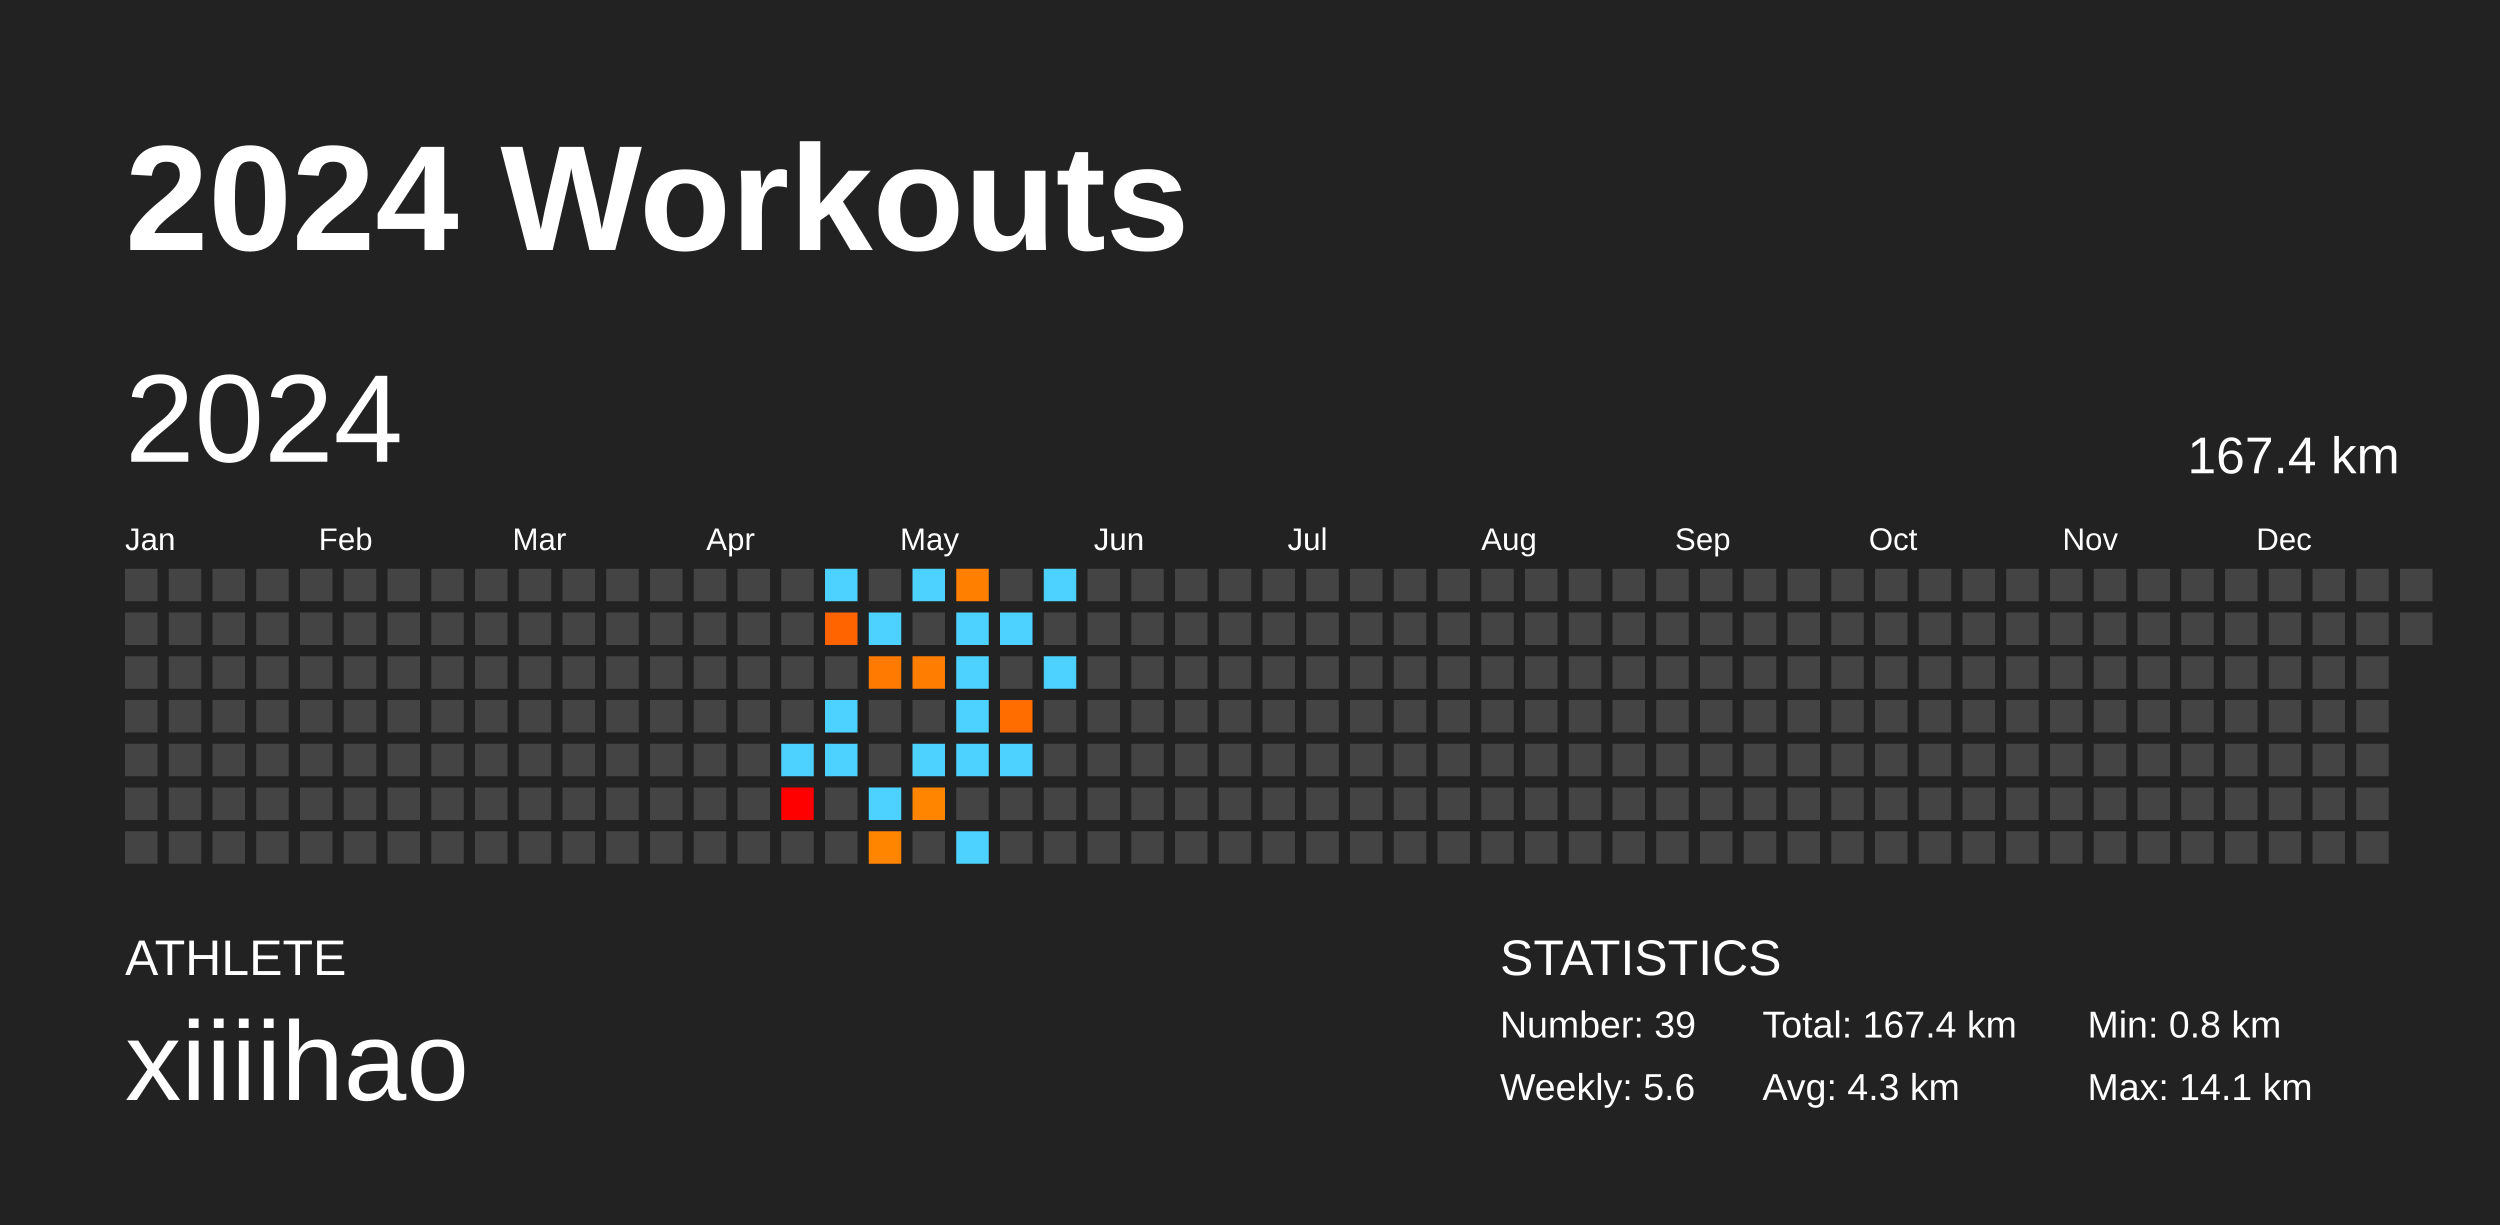
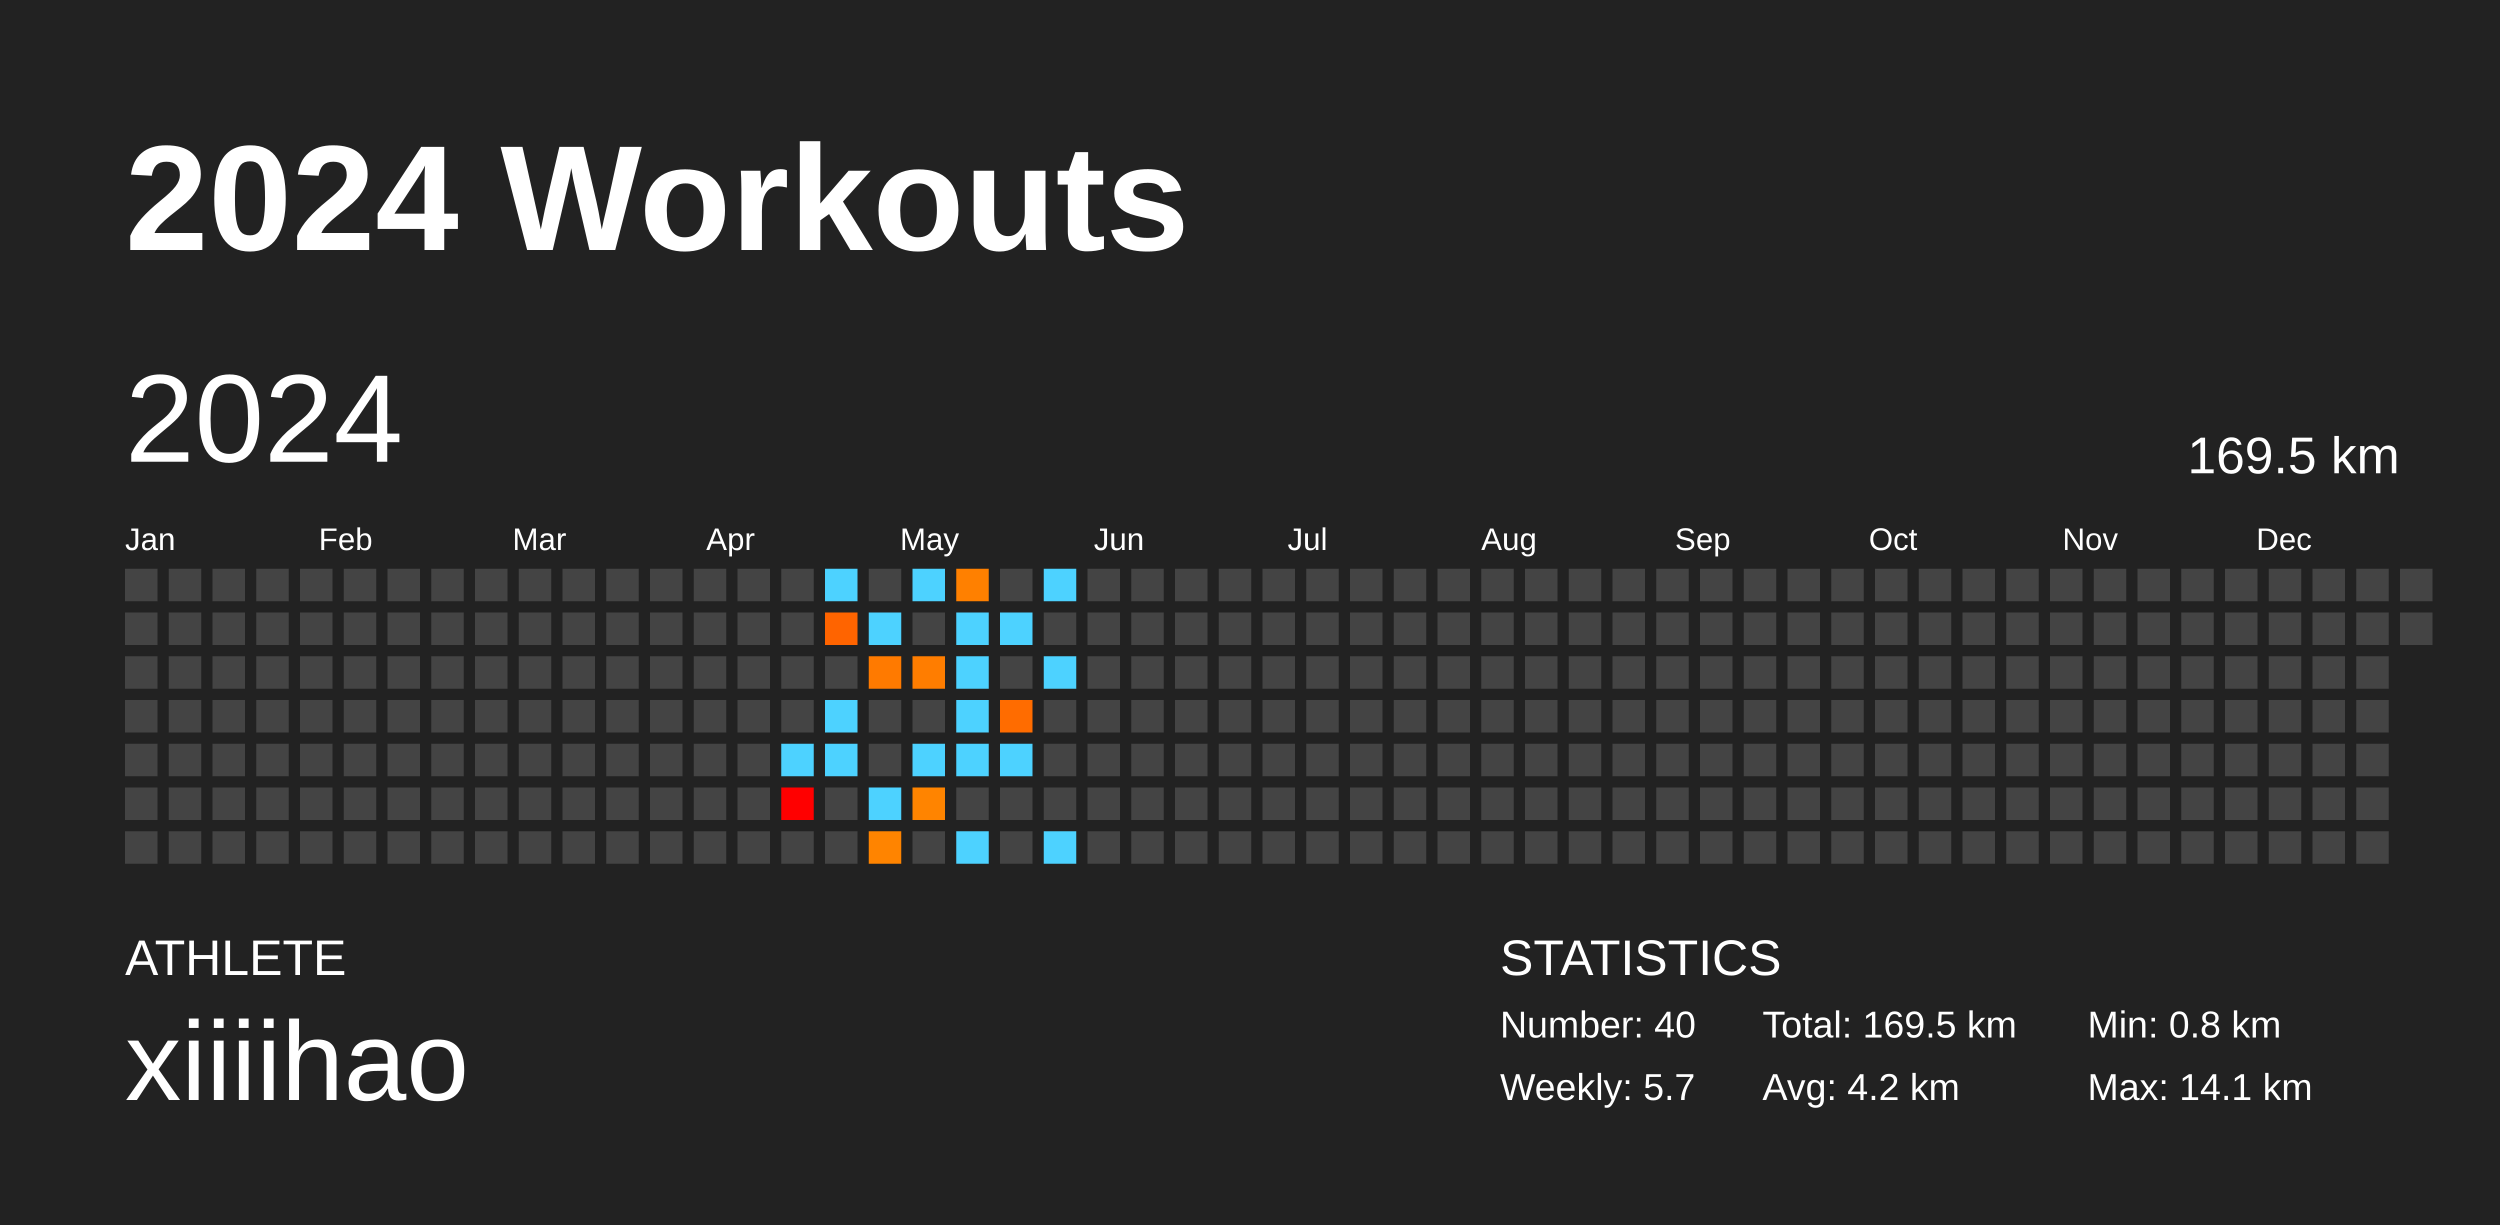
<svg xmlns="http://www.w3.org/2000/svg" baseProfile="full" height="98mm" version="1.1" viewBox="0,0,200,98" width="200mm">
  <defs />
  <rect fill="#222222" height="98" width="200" x="0" y="0" />
  <text fill="#FFFFFF" style="font-size:12px; font-family:Arial; font-weight:bold;" x="10" y="20">2024 Workouts</text>
  <text fill="#FFFFFF" style="font-size:4px; font-family:Arial" x="10" y="78">ATHLETE</text>
  <text fill="#FFFFFF" style="font-size:9px; font-family:Arial" x="10" y="88">xiiiihao</text>
  <text fill="#FFFFFF" style="font-size:4px; font-family:Arial" x="120" y="78">STATISTICS</text>
-   <text fill="#FFFFFF" style="font-size:3px; font-family:Arial" x="120" y="83">Number: 39</text>
-   <text fill="#FFFFFF" style="font-size:3px; font-family:Arial" x="120" y="88">Weekly: 5.6</text>
-   <text fill="#FFFFFF" style="font-size:3px; font-family:Arial" x="141" y="83">Total: 167.4 km</text>
-   <text fill="#FFFFFF" style="font-size:3px; font-family:Arial" x="141" y="88">Avg: 4.3 km</text>
+   <text fill="#FFFFFF" style="font-size:3px; font-family:Arial" x="120" y="83">Number: 40</text>
+   <text fill="#FFFFFF" style="font-size:3px; font-family:Arial" x="120" y="88">Weekly: 5.7</text>
+   <text fill="#FFFFFF" style="font-size:3px; font-family:Arial" x="141" y="83">Total: 169.5 km</text>
+   <text fill="#FFFFFF" style="font-size:3px; font-family:Arial" x="141" y="88">Avg: 4.2 km</text>
  <text fill="#FFFFFF" style="font-size:3px; font-family:Arial" x="167" y="83">Min: 0.8 km</text>
  <text fill="#FFFFFF" style="font-size:3px; font-family:Arial" x="167" y="88">Max: 14.1 km</text>
  <text dominant-baseline="hanging" fill="#FFFFFF" style="font-size:10.0px; font-family:Arial;" x="10" y="30">2024</text>
-   <text dominant-baseline="hanging" fill="#FFFFFF" style="font-size:4.125px; font-family:Arial;" x="175" y="35">167.4 km</text>
+   <text dominant-baseline="hanging" fill="#FFFFFF" style="font-size:4.125px; font-family:Arial;" x="175" y="35">169.5 km</text>
  <text fill="#FFFFFF" style="font-size:2.5px; font-family:Arial" x="10.0" y="44">Jan</text>
  <text fill="#FFFFFF" style="font-size:2.5px; font-family:Arial" x="25.5" y="44">Feb</text>
  <text fill="#FFFFFF" style="font-size:2.5px; font-family:Arial" x="41.0" y="44">Mar</text>
  <text fill="#FFFFFF" style="font-size:2.5px; font-family:Arial" x="56.5" y="44">Apr</text>
  <text fill="#FFFFFF" style="font-size:2.5px; font-family:Arial" x="72.0" y="44">May</text>
  <text fill="#FFFFFF" style="font-size:2.5px; font-family:Arial" x="87.5" y="44">Jun</text>
  <text fill="#FFFFFF" style="font-size:2.5px; font-family:Arial" x="103.0" y="44">Jul</text>
  <text fill="#FFFFFF" style="font-size:2.5px; font-family:Arial" x="118.5" y="44">Aug</text>
  <text fill="#FFFFFF" style="font-size:2.5px; font-family:Arial" x="134.0" y="44">Sep</text>
  <text fill="#FFFFFF" style="font-size:2.5px; font-family:Arial" x="149.5" y="44">Oct</text>
  <text fill="#FFFFFF" style="font-size:2.5px; font-family:Arial" x="165.0" y="44">Nov</text>
  <text fill="#FFFFFF" style="font-size:2.5px; font-family:Arial" x="180.5" y="44">Dec</text>
  <rect fill="#444444" height="2.6" width="2.6" x="10.0" y="45.5" />
  <rect fill="#444444" height="2.6" width="2.6" x="10.0" y="49.0" />
  <rect fill="#444444" height="2.6" width="2.6" x="10.0" y="52.5" />
  <rect fill="#444444" height="2.6" width="2.6" x="10.0" y="56.0" />
  <rect fill="#444444" height="2.6" width="2.6" x="10.0" y="59.5" />
  <rect fill="#444444" height="2.6" width="2.6" x="10.0" y="63.0" />
  <rect fill="#444444" height="2.6" width="2.6" x="10.0" y="66.5" />
  <rect fill="#444444" height="2.6" width="2.6" x="13.5" y="45.5" />
  <rect fill="#444444" height="2.6" width="2.6" x="13.5" y="49.0" />
  <rect fill="#444444" height="2.6" width="2.6" x="13.5" y="52.5" />
  <rect fill="#444444" height="2.6" width="2.6" x="13.5" y="56.0" />
  <rect fill="#444444" height="2.6" width="2.6" x="13.5" y="59.5" />
  <rect fill="#444444" height="2.6" width="2.6" x="13.5" y="63.0" />
  <rect fill="#444444" height="2.6" width="2.6" x="13.5" y="66.5" />
  <rect fill="#444444" height="2.6" width="2.6" x="17.0" y="45.5" />
  <rect fill="#444444" height="2.6" width="2.6" x="17.0" y="49.0" />
  <rect fill="#444444" height="2.6" width="2.6" x="17.0" y="52.5" />
  <rect fill="#444444" height="2.6" width="2.6" x="17.0" y="56.0" />
  <rect fill="#444444" height="2.6" width="2.6" x="17.0" y="59.5" />
  <rect fill="#444444" height="2.6" width="2.6" x="17.0" y="63.0" />
  <rect fill="#444444" height="2.6" width="2.6" x="17.0" y="66.5" />
  <rect fill="#444444" height="2.6" width="2.6" x="20.5" y="45.5" />
  <rect fill="#444444" height="2.6" width="2.6" x="20.5" y="49.0" />
  <rect fill="#444444" height="2.6" width="2.6" x="20.5" y="52.5" />
  <rect fill="#444444" height="2.6" width="2.6" x="20.5" y="56.0" />
  <rect fill="#444444" height="2.6" width="2.6" x="20.5" y="59.5" />
  <rect fill="#444444" height="2.6" width="2.6" x="20.5" y="63.0" />
  <rect fill="#444444" height="2.6" width="2.6" x="20.5" y="66.5" />
  <rect fill="#444444" height="2.6" width="2.6" x="24.0" y="45.5" />
  <rect fill="#444444" height="2.6" width="2.6" x="24.0" y="49.0" />
  <rect fill="#444444" height="2.6" width="2.6" x="24.0" y="52.5" />
  <rect fill="#444444" height="2.6" width="2.6" x="24.0" y="56.0" />
  <rect fill="#444444" height="2.6" width="2.6" x="24.0" y="59.5" />
  <rect fill="#444444" height="2.6" width="2.6" x="24.0" y="63.0" />
  <rect fill="#444444" height="2.6" width="2.6" x="24.0" y="66.5" />
  <rect fill="#444444" height="2.6" width="2.6" x="27.5" y="45.5" />
  <rect fill="#444444" height="2.6" width="2.6" x="27.5" y="49.0" />
  <rect fill="#444444" height="2.6" width="2.6" x="27.5" y="52.5" />
  <rect fill="#444444" height="2.6" width="2.6" x="27.5" y="56.0" />
  <rect fill="#444444" height="2.6" width="2.6" x="27.5" y="59.5" />
  <rect fill="#444444" height="2.6" width="2.6" x="27.5" y="63.0" />
  <rect fill="#444444" height="2.6" width="2.6" x="27.5" y="66.5" />
  <rect fill="#444444" height="2.6" width="2.6" x="31.0" y="45.5" />
  <rect fill="#444444" height="2.6" width="2.6" x="31.0" y="49.0" />
  <rect fill="#444444" height="2.6" width="2.6" x="31.0" y="52.5" />
  <rect fill="#444444" height="2.6" width="2.6" x="31.0" y="56.0" />
  <rect fill="#444444" height="2.6" width="2.6" x="31.0" y="59.5" />
  <rect fill="#444444" height="2.6" width="2.6" x="31.0" y="63.0" />
  <rect fill="#444444" height="2.6" width="2.6" x="31.0" y="66.5" />
  <rect fill="#444444" height="2.6" width="2.6" x="34.5" y="45.5" />
  <rect fill="#444444" height="2.6" width="2.6" x="34.5" y="49.0" />
  <rect fill="#444444" height="2.6" width="2.6" x="34.5" y="52.5" />
  <rect fill="#444444" height="2.6" width="2.6" x="34.5" y="56.0" />
  <rect fill="#444444" height="2.6" width="2.6" x="34.5" y="59.5" />
  <rect fill="#444444" height="2.6" width="2.6" x="34.5" y="63.0" />
  <rect fill="#444444" height="2.6" width="2.6" x="34.5" y="66.5" />
  <rect fill="#444444" height="2.6" width="2.6" x="38.0" y="45.5" />
  <rect fill="#444444" height="2.6" width="2.6" x="38.0" y="49.0" />
  <rect fill="#444444" height="2.6" width="2.6" x="38.0" y="52.5" />
  <rect fill="#444444" height="2.6" width="2.6" x="38.0" y="56.0" />
  <rect fill="#444444" height="2.6" width="2.6" x="38.0" y="59.5" />
  <rect fill="#444444" height="2.6" width="2.6" x="38.0" y="63.0" />
  <rect fill="#444444" height="2.6" width="2.6" x="38.0" y="66.5" />
  <rect fill="#444444" height="2.6" width="2.6" x="41.5" y="45.5" />
  <rect fill="#444444" height="2.6" width="2.6" x="41.5" y="49.0" />
  <rect fill="#444444" height="2.6" width="2.6" x="41.5" y="52.5" />
  <rect fill="#444444" height="2.6" width="2.6" x="41.5" y="56.0" />
  <rect fill="#444444" height="2.6" width="2.6" x="41.5" y="59.5" />
  <rect fill="#444444" height="2.6" width="2.6" x="41.5" y="63.0" />
  <rect fill="#444444" height="2.6" width="2.6" x="41.5" y="66.5" />
  <rect fill="#444444" height="2.6" width="2.6" x="45.0" y="45.5" />
  <rect fill="#444444" height="2.6" width="2.6" x="45.0" y="49.0" />
  <rect fill="#444444" height="2.6" width="2.6" x="45.0" y="52.5" />
  <rect fill="#444444" height="2.6" width="2.6" x="45.0" y="56.0" />
  <rect fill="#444444" height="2.6" width="2.6" x="45.0" y="59.5" />
  <rect fill="#444444" height="2.6" width="2.6" x="45.0" y="63.0" />
  <rect fill="#444444" height="2.6" width="2.6" x="45.0" y="66.5" />
  <rect fill="#444444" height="2.6" width="2.6" x="48.5" y="45.5" />
  <rect fill="#444444" height="2.6" width="2.6" x="48.5" y="49.0" />
  <rect fill="#444444" height="2.6" width="2.6" x="48.5" y="52.5" />
  <rect fill="#444444" height="2.6" width="2.6" x="48.5" y="56.0" />
  <rect fill="#444444" height="2.6" width="2.6" x="48.5" y="59.5" />
  <rect fill="#444444" height="2.6" width="2.6" x="48.5" y="63.0" />
  <rect fill="#444444" height="2.6" width="2.6" x="48.5" y="66.5" />
  <rect fill="#444444" height="2.6" width="2.6" x="52.0" y="45.5" />
  <rect fill="#444444" height="2.6" width="2.6" x="52.0" y="49.0" />
  <rect fill="#444444" height="2.6" width="2.6" x="52.0" y="52.5" />
  <rect fill="#444444" height="2.6" width="2.6" x="52.0" y="56.0" />
  <rect fill="#444444" height="2.6" width="2.6" x="52.0" y="59.5" />
  <rect fill="#444444" height="2.6" width="2.6" x="52.0" y="63.0" />
  <rect fill="#444444" height="2.6" width="2.6" x="52.0" y="66.5" />
  <rect fill="#444444" height="2.6" width="2.6" x="55.5" y="45.5" />
  <rect fill="#444444" height="2.6" width="2.6" x="55.5" y="49.0" />
  <rect fill="#444444" height="2.6" width="2.6" x="55.5" y="52.5" />
  <rect fill="#444444" height="2.6" width="2.6" x="55.5" y="56.0" />
  <rect fill="#444444" height="2.6" width="2.6" x="55.5" y="59.5" />
  <rect fill="#444444" height="2.6" width="2.6" x="55.5" y="63.0" />
  <rect fill="#444444" height="2.6" width="2.6" x="55.5" y="66.5" />
  <rect fill="#444444" height="2.6" width="2.6" x="59.0" y="45.5" />
  <rect fill="#444444" height="2.6" width="2.6" x="59.0" y="49.0" />
  <rect fill="#444444" height="2.6" width="2.6" x="59.0" y="52.5" />
  <rect fill="#444444" height="2.6" width="2.6" x="59.0" y="56.0" />
  <rect fill="#444444" height="2.6" width="2.6" x="59.0" y="59.5" />
  <rect fill="#444444" height="2.6" width="2.6" x="59.0" y="63.0" />
  <rect fill="#444444" height="2.6" width="2.6" x="59.0" y="66.5" />
  <rect fill="#444444" height="2.6" width="2.6" x="62.5" y="45.5" />
  <rect fill="#444444" height="2.6" width="2.6" x="62.5" y="49.0" />
  <rect fill="#444444" height="2.6" width="2.6" x="62.5" y="52.5" />
  <rect fill="#444444" height="2.6" width="2.6" x="62.5" y="56.0" />
  <rect fill="#4dd2ff" height="2.6" width="2.6" x="62.5" y="59.5" />
  <rect fill="#ff0000" height="2.6" width="2.6" x="62.5" y="63.0" />
  <rect fill="#444444" height="2.6" width="2.6" x="62.5" y="66.5" />
  <rect fill="#4dd2ff" height="2.6" width="2.6" x="66.0" y="45.5" />
  <rect fill="#ff6400" height="2.6" width="2.6" x="66.0" y="49.0" />
  <rect fill="#444444" height="2.6" width="2.6" x="66.0" y="52.5" />
  <rect fill="#4dd2ff" height="2.6" width="2.6" x="66.0" y="56.0" />
  <rect fill="#4dd2ff" height="2.6" width="2.6" x="66.0" y="59.5" />
  <rect fill="#444444" height="2.6" width="2.6" x="66.0" y="63.0" />
  <rect fill="#444444" height="2.6" width="2.6" x="66.0" y="66.5" />
  <rect fill="#444444" height="2.6" width="2.6" x="69.5" y="45.5" />
  <rect fill="#4dd2ff" height="2.6" width="2.6" x="69.5" y="49.0" />
  <rect fill="#ff7a00" height="2.6" width="2.6" x="69.5" y="52.5" />
  <rect fill="#444444" height="2.6" width="2.6" x="69.5" y="56.0" />
  <rect fill="#444444" height="2.6" width="2.6" x="69.5" y="59.5" />
  <rect fill="#4dd2ff" height="2.6" width="2.6" x="69.5" y="63.0" />
  <rect fill="#ff8400" height="2.6" width="2.6" x="69.5" y="66.5" />
  <rect fill="#4dd2ff" height="2.6" width="2.6" x="73.0" y="45.5" />
  <rect fill="#444444" height="2.6" width="2.6" x="73.0" y="49.0" />
  <rect fill="#ff7d00" height="2.6" width="2.6" x="73.0" y="52.5" />
  <rect fill="#444444" height="2.6" width="2.6" x="73.0" y="56.0" />
  <rect fill="#4dd2ff" height="2.6" width="2.6" x="73.0" y="59.5" />
  <rect fill="#ff8400" height="2.6" width="2.6" x="73.0" y="63.0" />
  <rect fill="#444444" height="2.6" width="2.6" x="73.0" y="66.5" />
  <rect fill="#ff8000" height="2.6" width="2.6" x="76.5" y="45.5" />
  <rect fill="#4dd2ff" height="2.6" width="2.6" x="76.5" y="49.0" />
  <rect fill="#4dd2ff" height="2.6" width="2.6" x="76.5" y="52.5" />
  <rect fill="#4dd2ff" height="2.6" width="2.6" x="76.5" y="56.0" />
  <rect fill="#4dd2ff" height="2.6" width="2.6" x="76.5" y="59.5" />
  <rect fill="#444444" height="2.6" width="2.6" x="76.5" y="63.0" />
  <rect fill="#4dd2ff" height="2.6" width="2.6" x="76.5" y="66.5" />
  <rect fill="#444444" height="2.6" width="2.6" x="80.0" y="45.5" />
  <rect fill="#4dd2ff" height="2.6" width="2.6" x="80.0" y="49.0" />
  <rect fill="#444444" height="2.6" width="2.6" x="80.0" y="52.5" />
  <rect fill="#ff6c00" height="2.6" width="2.6" x="80.0" y="56.0" />
  <rect fill="#4dd2ff" height="2.6" width="2.6" x="80.0" y="59.5" />
  <rect fill="#444444" height="2.6" width="2.6" x="80.0" y="63.0" />
  <rect fill="#444444" height="2.6" width="2.6" x="80.0" y="66.5" />
  <rect fill="#4dd2ff" height="2.6" width="2.6" x="83.5" y="45.5" />
  <rect fill="#444444" height="2.6" width="2.6" x="83.5" y="49.0" />
  <rect fill="#4dd2ff" height="2.6" width="2.6" x="83.5" y="52.5" />
  <rect fill="#444444" height="2.6" width="2.6" x="83.5" y="56.0" />
  <rect fill="#444444" height="2.6" width="2.6" x="83.5" y="59.5" />
  <rect fill="#444444" height="2.6" width="2.6" x="83.5" y="63.0" />
-   <rect fill="#444444" height="2.6" width="2.6" x="83.5" y="66.5" />
+   <rect fill="#4dd2ff" height="2.6" width="2.6" x="83.5" y="66.5" />
  <rect fill="#444444" height="2.6" width="2.6" x="87.0" y="45.5" />
  <rect fill="#444444" height="2.6" width="2.6" x="87.0" y="49.0" />
  <rect fill="#444444" height="2.6" width="2.6" x="87.0" y="52.5" />
  <rect fill="#444444" height="2.6" width="2.6" x="87.0" y="56.0" />
  <rect fill="#444444" height="2.6" width="2.6" x="87.0" y="59.5" />
  <rect fill="#444444" height="2.6" width="2.6" x="87.0" y="63.0" />
  <rect fill="#444444" height="2.6" width="2.6" x="87.0" y="66.5" />
  <rect fill="#444444" height="2.6" width="2.6" x="90.5" y="45.5" />
  <rect fill="#444444" height="2.6" width="2.6" x="90.5" y="49.0" />
  <rect fill="#444444" height="2.6" width="2.6" x="90.5" y="52.5" />
  <rect fill="#444444" height="2.6" width="2.6" x="90.5" y="56.0" />
  <rect fill="#444444" height="2.6" width="2.6" x="90.5" y="59.5" />
  <rect fill="#444444" height="2.6" width="2.6" x="90.5" y="63.0" />
  <rect fill="#444444" height="2.6" width="2.6" x="90.5" y="66.5" />
  <rect fill="#444444" height="2.6" width="2.6" x="94.0" y="45.5" />
  <rect fill="#444444" height="2.6" width="2.6" x="94.0" y="49.0" />
  <rect fill="#444444" height="2.6" width="2.6" x="94.0" y="52.5" />
  <rect fill="#444444" height="2.6" width="2.6" x="94.0" y="56.0" />
  <rect fill="#444444" height="2.6" width="2.6" x="94.0" y="59.5" />
  <rect fill="#444444" height="2.6" width="2.6" x="94.0" y="63.0" />
  <rect fill="#444444" height="2.6" width="2.6" x="94.0" y="66.5" />
  <rect fill="#444444" height="2.6" width="2.6" x="97.5" y="45.5" />
  <rect fill="#444444" height="2.6" width="2.6" x="97.5" y="49.0" />
  <rect fill="#444444" height="2.6" width="2.6" x="97.5" y="52.5" />
  <rect fill="#444444" height="2.6" width="2.6" x="97.5" y="56.0" />
  <rect fill="#444444" height="2.6" width="2.6" x="97.5" y="59.5" />
  <rect fill="#444444" height="2.6" width="2.6" x="97.5" y="63.0" />
  <rect fill="#444444" height="2.6" width="2.6" x="97.5" y="66.5" />
  <rect fill="#444444" height="2.6" width="2.6" x="101.0" y="45.5" />
  <rect fill="#444444" height="2.6" width="2.6" x="101.0" y="49.0" />
  <rect fill="#444444" height="2.6" width="2.6" x="101.0" y="52.5" />
  <rect fill="#444444" height="2.6" width="2.6" x="101.0" y="56.0" />
  <rect fill="#444444" height="2.6" width="2.6" x="101.0" y="59.5" />
  <rect fill="#444444" height="2.6" width="2.6" x="101.0" y="63.0" />
  <rect fill="#444444" height="2.6" width="2.6" x="101.0" y="66.5" />
  <rect fill="#444444" height="2.6" width="2.6" x="104.5" y="45.5" />
  <rect fill="#444444" height="2.6" width="2.6" x="104.5" y="49.0" />
  <rect fill="#444444" height="2.6" width="2.6" x="104.5" y="52.5" />
  <rect fill="#444444" height="2.6" width="2.6" x="104.5" y="56.0" />
  <rect fill="#444444" height="2.6" width="2.6" x="104.5" y="59.5" />
  <rect fill="#444444" height="2.6" width="2.6" x="104.5" y="63.0" />
  <rect fill="#444444" height="2.6" width="2.6" x="104.5" y="66.5" />
  <rect fill="#444444" height="2.6" width="2.6" x="108.0" y="45.5" />
  <rect fill="#444444" height="2.6" width="2.6" x="108.0" y="49.0" />
  <rect fill="#444444" height="2.6" width="2.6" x="108.0" y="52.5" />
  <rect fill="#444444" height="2.6" width="2.6" x="108.0" y="56.0" />
  <rect fill="#444444" height="2.6" width="2.6" x="108.0" y="59.5" />
  <rect fill="#444444" height="2.6" width="2.6" x="108.0" y="63.0" />
  <rect fill="#444444" height="2.6" width="2.6" x="108.0" y="66.5" />
  <rect fill="#444444" height="2.6" width="2.6" x="111.5" y="45.5" />
  <rect fill="#444444" height="2.6" width="2.6" x="111.5" y="49.0" />
  <rect fill="#444444" height="2.6" width="2.6" x="111.5" y="52.5" />
  <rect fill="#444444" height="2.6" width="2.6" x="111.5" y="56.0" />
  <rect fill="#444444" height="2.6" width="2.6" x="111.5" y="59.5" />
  <rect fill="#444444" height="2.6" width="2.6" x="111.5" y="63.0" />
  <rect fill="#444444" height="2.6" width="2.6" x="111.5" y="66.5" />
  <rect fill="#444444" height="2.6" width="2.6" x="115.0" y="45.5" />
  <rect fill="#444444" height="2.6" width="2.6" x="115.0" y="49.0" />
  <rect fill="#444444" height="2.6" width="2.6" x="115.0" y="52.5" />
  <rect fill="#444444" height="2.6" width="2.6" x="115.0" y="56.0" />
  <rect fill="#444444" height="2.6" width="2.6" x="115.0" y="59.5" />
  <rect fill="#444444" height="2.6" width="2.6" x="115.0" y="63.0" />
  <rect fill="#444444" height="2.6" width="2.6" x="115.0" y="66.5" />
  <rect fill="#444444" height="2.6" width="2.6" x="118.5" y="45.5" />
  <rect fill="#444444" height="2.6" width="2.6" x="118.5" y="49.0" />
  <rect fill="#444444" height="2.6" width="2.6" x="118.5" y="52.5" />
  <rect fill="#444444" height="2.6" width="2.6" x="118.5" y="56.0" />
  <rect fill="#444444" height="2.6" width="2.6" x="118.5" y="59.5" />
  <rect fill="#444444" height="2.6" width="2.6" x="118.5" y="63.0" />
  <rect fill="#444444" height="2.6" width="2.6" x="118.5" y="66.5" />
  <rect fill="#444444" height="2.6" width="2.6" x="122.0" y="45.5" />
  <rect fill="#444444" height="2.6" width="2.6" x="122.0" y="49.0" />
  <rect fill="#444444" height="2.6" width="2.6" x="122.0" y="52.5" />
  <rect fill="#444444" height="2.6" width="2.6" x="122.0" y="56.0" />
  <rect fill="#444444" height="2.6" width="2.6" x="122.0" y="59.5" />
  <rect fill="#444444" height="2.6" width="2.6" x="122.0" y="63.0" />
  <rect fill="#444444" height="2.6" width="2.6" x="122.0" y="66.5" />
  <rect fill="#444444" height="2.6" width="2.6" x="125.5" y="45.5" />
  <rect fill="#444444" height="2.6" width="2.6" x="125.5" y="49.0" />
  <rect fill="#444444" height="2.6" width="2.6" x="125.5" y="52.5" />
  <rect fill="#444444" height="2.6" width="2.6" x="125.5" y="56.0" />
  <rect fill="#444444" height="2.6" width="2.6" x="125.5" y="59.5" />
  <rect fill="#444444" height="2.6" width="2.6" x="125.5" y="63.0" />
  <rect fill="#444444" height="2.6" width="2.6" x="125.5" y="66.5" />
  <rect fill="#444444" height="2.6" width="2.6" x="129.0" y="45.5" />
  <rect fill="#444444" height="2.6" width="2.6" x="129.0" y="49.0" />
  <rect fill="#444444" height="2.6" width="2.6" x="129.0" y="52.5" />
  <rect fill="#444444" height="2.6" width="2.6" x="129.0" y="56.0" />
  <rect fill="#444444" height="2.6" width="2.6" x="129.0" y="59.5" />
  <rect fill="#444444" height="2.6" width="2.6" x="129.0" y="63.0" />
  <rect fill="#444444" height="2.6" width="2.6" x="129.0" y="66.5" />
  <rect fill="#444444" height="2.6" width="2.6" x="132.5" y="45.5" />
  <rect fill="#444444" height="2.6" width="2.6" x="132.5" y="49.0" />
  <rect fill="#444444" height="2.6" width="2.6" x="132.5" y="52.5" />
  <rect fill="#444444" height="2.6" width="2.6" x="132.5" y="56.0" />
  <rect fill="#444444" height="2.6" width="2.6" x="132.5" y="59.5" />
  <rect fill="#444444" height="2.6" width="2.6" x="132.5" y="63.0" />
  <rect fill="#444444" height="2.6" width="2.6" x="132.5" y="66.5" />
  <rect fill="#444444" height="2.6" width="2.6" x="136.0" y="45.5" />
  <rect fill="#444444" height="2.6" width="2.6" x="136.0" y="49.0" />
  <rect fill="#444444" height="2.6" width="2.6" x="136.0" y="52.5" />
  <rect fill="#444444" height="2.6" width="2.6" x="136.0" y="56.0" />
  <rect fill="#444444" height="2.6" width="2.6" x="136.0" y="59.5" />
  <rect fill="#444444" height="2.6" width="2.6" x="136.0" y="63.0" />
  <rect fill="#444444" height="2.6" width="2.6" x="136.0" y="66.5" />
  <rect fill="#444444" height="2.6" width="2.6" x="139.5" y="45.5" />
  <rect fill="#444444" height="2.6" width="2.6" x="139.5" y="49.0" />
  <rect fill="#444444" height="2.6" width="2.6" x="139.5" y="52.5" />
  <rect fill="#444444" height="2.6" width="2.6" x="139.5" y="56.0" />
  <rect fill="#444444" height="2.6" width="2.6" x="139.5" y="59.5" />
  <rect fill="#444444" height="2.6" width="2.6" x="139.5" y="63.0" />
  <rect fill="#444444" height="2.6" width="2.6" x="139.5" y="66.5" />
  <rect fill="#444444" height="2.6" width="2.6" x="143.0" y="45.5" />
  <rect fill="#444444" height="2.6" width="2.6" x="143.0" y="49.0" />
  <rect fill="#444444" height="2.6" width="2.6" x="143.0" y="52.5" />
  <rect fill="#444444" height="2.6" width="2.6" x="143.0" y="56.0" />
  <rect fill="#444444" height="2.6" width="2.6" x="143.0" y="59.5" />
  <rect fill="#444444" height="2.6" width="2.6" x="143.0" y="63.0" />
  <rect fill="#444444" height="2.6" width="2.6" x="143.0" y="66.5" />
  <rect fill="#444444" height="2.6" width="2.6" x="146.5" y="45.5" />
  <rect fill="#444444" height="2.6" width="2.6" x="146.5" y="49.0" />
  <rect fill="#444444" height="2.6" width="2.6" x="146.5" y="52.5" />
  <rect fill="#444444" height="2.6" width="2.6" x="146.5" y="56.0" />
  <rect fill="#444444" height="2.6" width="2.6" x="146.5" y="59.5" />
  <rect fill="#444444" height="2.6" width="2.6" x="146.5" y="63.0" />
  <rect fill="#444444" height="2.6" width="2.6" x="146.5" y="66.5" />
  <rect fill="#444444" height="2.6" width="2.6" x="150.0" y="45.5" />
  <rect fill="#444444" height="2.6" width="2.6" x="150.0" y="49.0" />
  <rect fill="#444444" height="2.6" width="2.6" x="150.0" y="52.5" />
  <rect fill="#444444" height="2.6" width="2.6" x="150.0" y="56.0" />
  <rect fill="#444444" height="2.6" width="2.6" x="150.0" y="59.5" />
  <rect fill="#444444" height="2.6" width="2.6" x="150.0" y="63.0" />
  <rect fill="#444444" height="2.6" width="2.6" x="150.0" y="66.5" />
  <rect fill="#444444" height="2.6" width="2.6" x="153.5" y="45.5" />
  <rect fill="#444444" height="2.6" width="2.6" x="153.5" y="49.0" />
  <rect fill="#444444" height="2.6" width="2.6" x="153.5" y="52.5" />
  <rect fill="#444444" height="2.6" width="2.6" x="153.5" y="56.0" />
  <rect fill="#444444" height="2.6" width="2.6" x="153.5" y="59.5" />
  <rect fill="#444444" height="2.6" width="2.6" x="153.5" y="63.0" />
  <rect fill="#444444" height="2.6" width="2.6" x="153.5" y="66.5" />
  <rect fill="#444444" height="2.6" width="2.6" x="157.0" y="45.5" />
  <rect fill="#444444" height="2.6" width="2.6" x="157.0" y="49.0" />
  <rect fill="#444444" height="2.6" width="2.6" x="157.0" y="52.5" />
  <rect fill="#444444" height="2.6" width="2.6" x="157.0" y="56.0" />
  <rect fill="#444444" height="2.6" width="2.6" x="157.0" y="59.5" />
  <rect fill="#444444" height="2.6" width="2.6" x="157.0" y="63.0" />
  <rect fill="#444444" height="2.6" width="2.6" x="157.0" y="66.5" />
  <rect fill="#444444" height="2.6" width="2.6" x="160.5" y="45.5" />
  <rect fill="#444444" height="2.6" width="2.6" x="160.5" y="49.0" />
  <rect fill="#444444" height="2.6" width="2.6" x="160.5" y="52.5" />
  <rect fill="#444444" height="2.6" width="2.6" x="160.5" y="56.0" />
  <rect fill="#444444" height="2.6" width="2.6" x="160.5" y="59.5" />
  <rect fill="#444444" height="2.6" width="2.6" x="160.5" y="63.0" />
  <rect fill="#444444" height="2.6" width="2.6" x="160.5" y="66.5" />
  <rect fill="#444444" height="2.6" width="2.6" x="164.0" y="45.5" />
  <rect fill="#444444" height="2.6" width="2.6" x="164.0" y="49.0" />
  <rect fill="#444444" height="2.6" width="2.6" x="164.0" y="52.5" />
  <rect fill="#444444" height="2.6" width="2.6" x="164.0" y="56.0" />
  <rect fill="#444444" height="2.6" width="2.6" x="164.0" y="59.5" />
  <rect fill="#444444" height="2.6" width="2.6" x="164.0" y="63.0" />
  <rect fill="#444444" height="2.6" width="2.6" x="164.0" y="66.5" />
  <rect fill="#444444" height="2.6" width="2.6" x="167.5" y="45.5" />
  <rect fill="#444444" height="2.6" width="2.6" x="167.5" y="49.0" />
  <rect fill="#444444" height="2.6" width="2.6" x="167.5" y="52.5" />
  <rect fill="#444444" height="2.6" width="2.6" x="167.5" y="56.0" />
  <rect fill="#444444" height="2.6" width="2.6" x="167.5" y="59.5" />
  <rect fill="#444444" height="2.6" width="2.6" x="167.5" y="63.0" />
  <rect fill="#444444" height="2.6" width="2.6" x="167.5" y="66.5" />
  <rect fill="#444444" height="2.6" width="2.6" x="171.0" y="45.5" />
  <rect fill="#444444" height="2.6" width="2.6" x="171.0" y="49.0" />
  <rect fill="#444444" height="2.6" width="2.6" x="171.0" y="52.5" />
  <rect fill="#444444" height="2.6" width="2.6" x="171.0" y="56.0" />
  <rect fill="#444444" height="2.6" width="2.6" x="171.0" y="59.5" />
  <rect fill="#444444" height="2.6" width="2.6" x="171.0" y="63.0" />
  <rect fill="#444444" height="2.6" width="2.6" x="171.0" y="66.5" />
  <rect fill="#444444" height="2.6" width="2.6" x="174.5" y="45.5" />
  <rect fill="#444444" height="2.6" width="2.6" x="174.5" y="49.0" />
  <rect fill="#444444" height="2.6" width="2.6" x="174.5" y="52.5" />
  <rect fill="#444444" height="2.6" width="2.6" x="174.5" y="56.0" />
  <rect fill="#444444" height="2.6" width="2.6" x="174.5" y="59.5" />
  <rect fill="#444444" height="2.6" width="2.6" x="174.5" y="63.0" />
  <rect fill="#444444" height="2.6" width="2.6" x="174.5" y="66.5" />
  <rect fill="#444444" height="2.6" width="2.6" x="178.0" y="45.5" />
  <rect fill="#444444" height="2.6" width="2.6" x="178.0" y="49.0" />
  <rect fill="#444444" height="2.6" width="2.6" x="178.0" y="52.5" />
  <rect fill="#444444" height="2.6" width="2.6" x="178.0" y="56.0" />
  <rect fill="#444444" height="2.6" width="2.6" x="178.0" y="59.5" />
  <rect fill="#444444" height="2.6" width="2.6" x="178.0" y="63.0" />
  <rect fill="#444444" height="2.6" width="2.6" x="178.0" y="66.5" />
  <rect fill="#444444" height="2.6" width="2.6" x="181.5" y="45.5" />
  <rect fill="#444444" height="2.6" width="2.6" x="181.5" y="49.0" />
  <rect fill="#444444" height="2.6" width="2.6" x="181.5" y="52.5" />
  <rect fill="#444444" height="2.6" width="2.6" x="181.5" y="56.0" />
  <rect fill="#444444" height="2.6" width="2.6" x="181.5" y="59.5" />
  <rect fill="#444444" height="2.6" width="2.6" x="181.5" y="63.0" />
  <rect fill="#444444" height="2.6" width="2.6" x="181.5" y="66.5" />
  <rect fill="#444444" height="2.6" width="2.6" x="185.0" y="45.5" />
  <rect fill="#444444" height="2.6" width="2.6" x="185.0" y="49.0" />
  <rect fill="#444444" height="2.6" width="2.6" x="185.0" y="52.5" />
  <rect fill="#444444" height="2.6" width="2.6" x="185.0" y="56.0" />
  <rect fill="#444444" height="2.6" width="2.6" x="185.0" y="59.5" />
  <rect fill="#444444" height="2.6" width="2.6" x="185.0" y="63.0" />
  <rect fill="#444444" height="2.6" width="2.6" x="185.0" y="66.5" />
  <rect fill="#444444" height="2.6" width="2.6" x="188.5" y="45.5" />
  <rect fill="#444444" height="2.6" width="2.6" x="188.5" y="49.0" />
  <rect fill="#444444" height="2.6" width="2.6" x="188.5" y="52.5" />
  <rect fill="#444444" height="2.6" width="2.6" x="188.5" y="56.0" />
  <rect fill="#444444" height="2.6" width="2.6" x="188.5" y="59.5" />
  <rect fill="#444444" height="2.6" width="2.6" x="188.5" y="63.0" />
  <rect fill="#444444" height="2.6" width="2.6" x="188.5" y="66.5" />
  <rect fill="#444444" height="2.6" width="2.6" x="192.0" y="45.5" />
  <rect fill="#444444" height="2.6" width="2.6" x="192.0" y="49.0" />
</svg>
